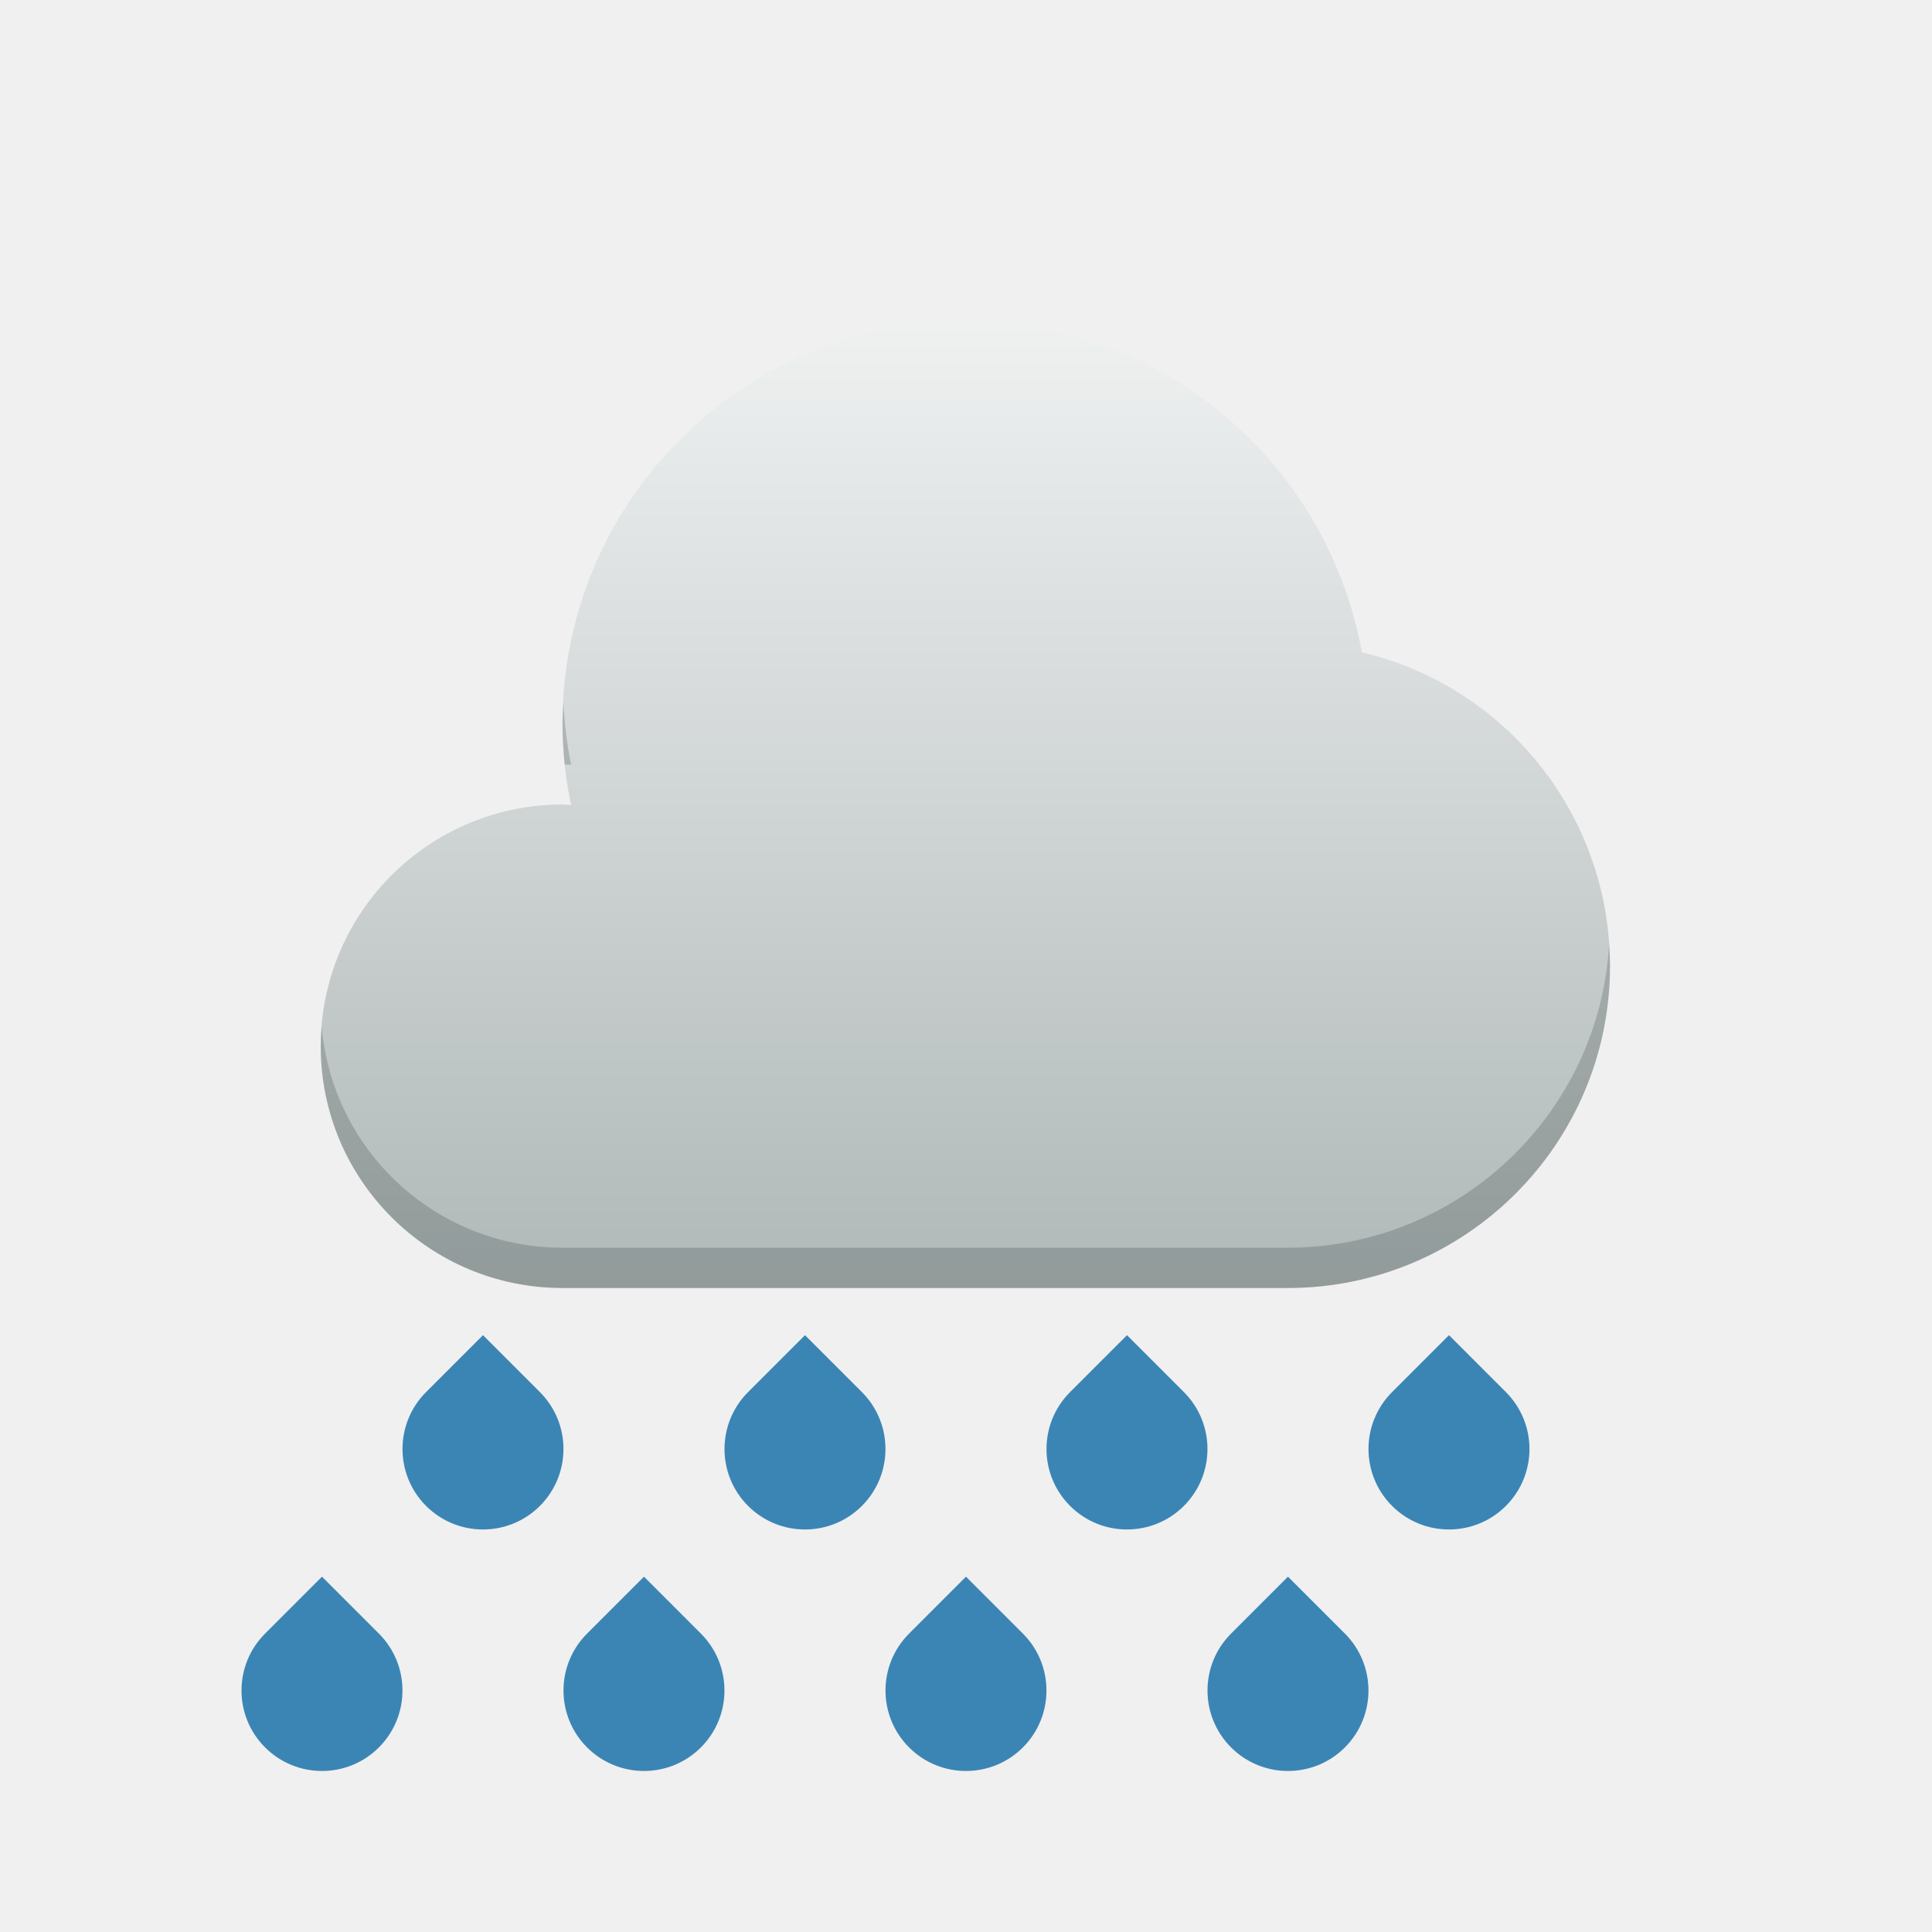
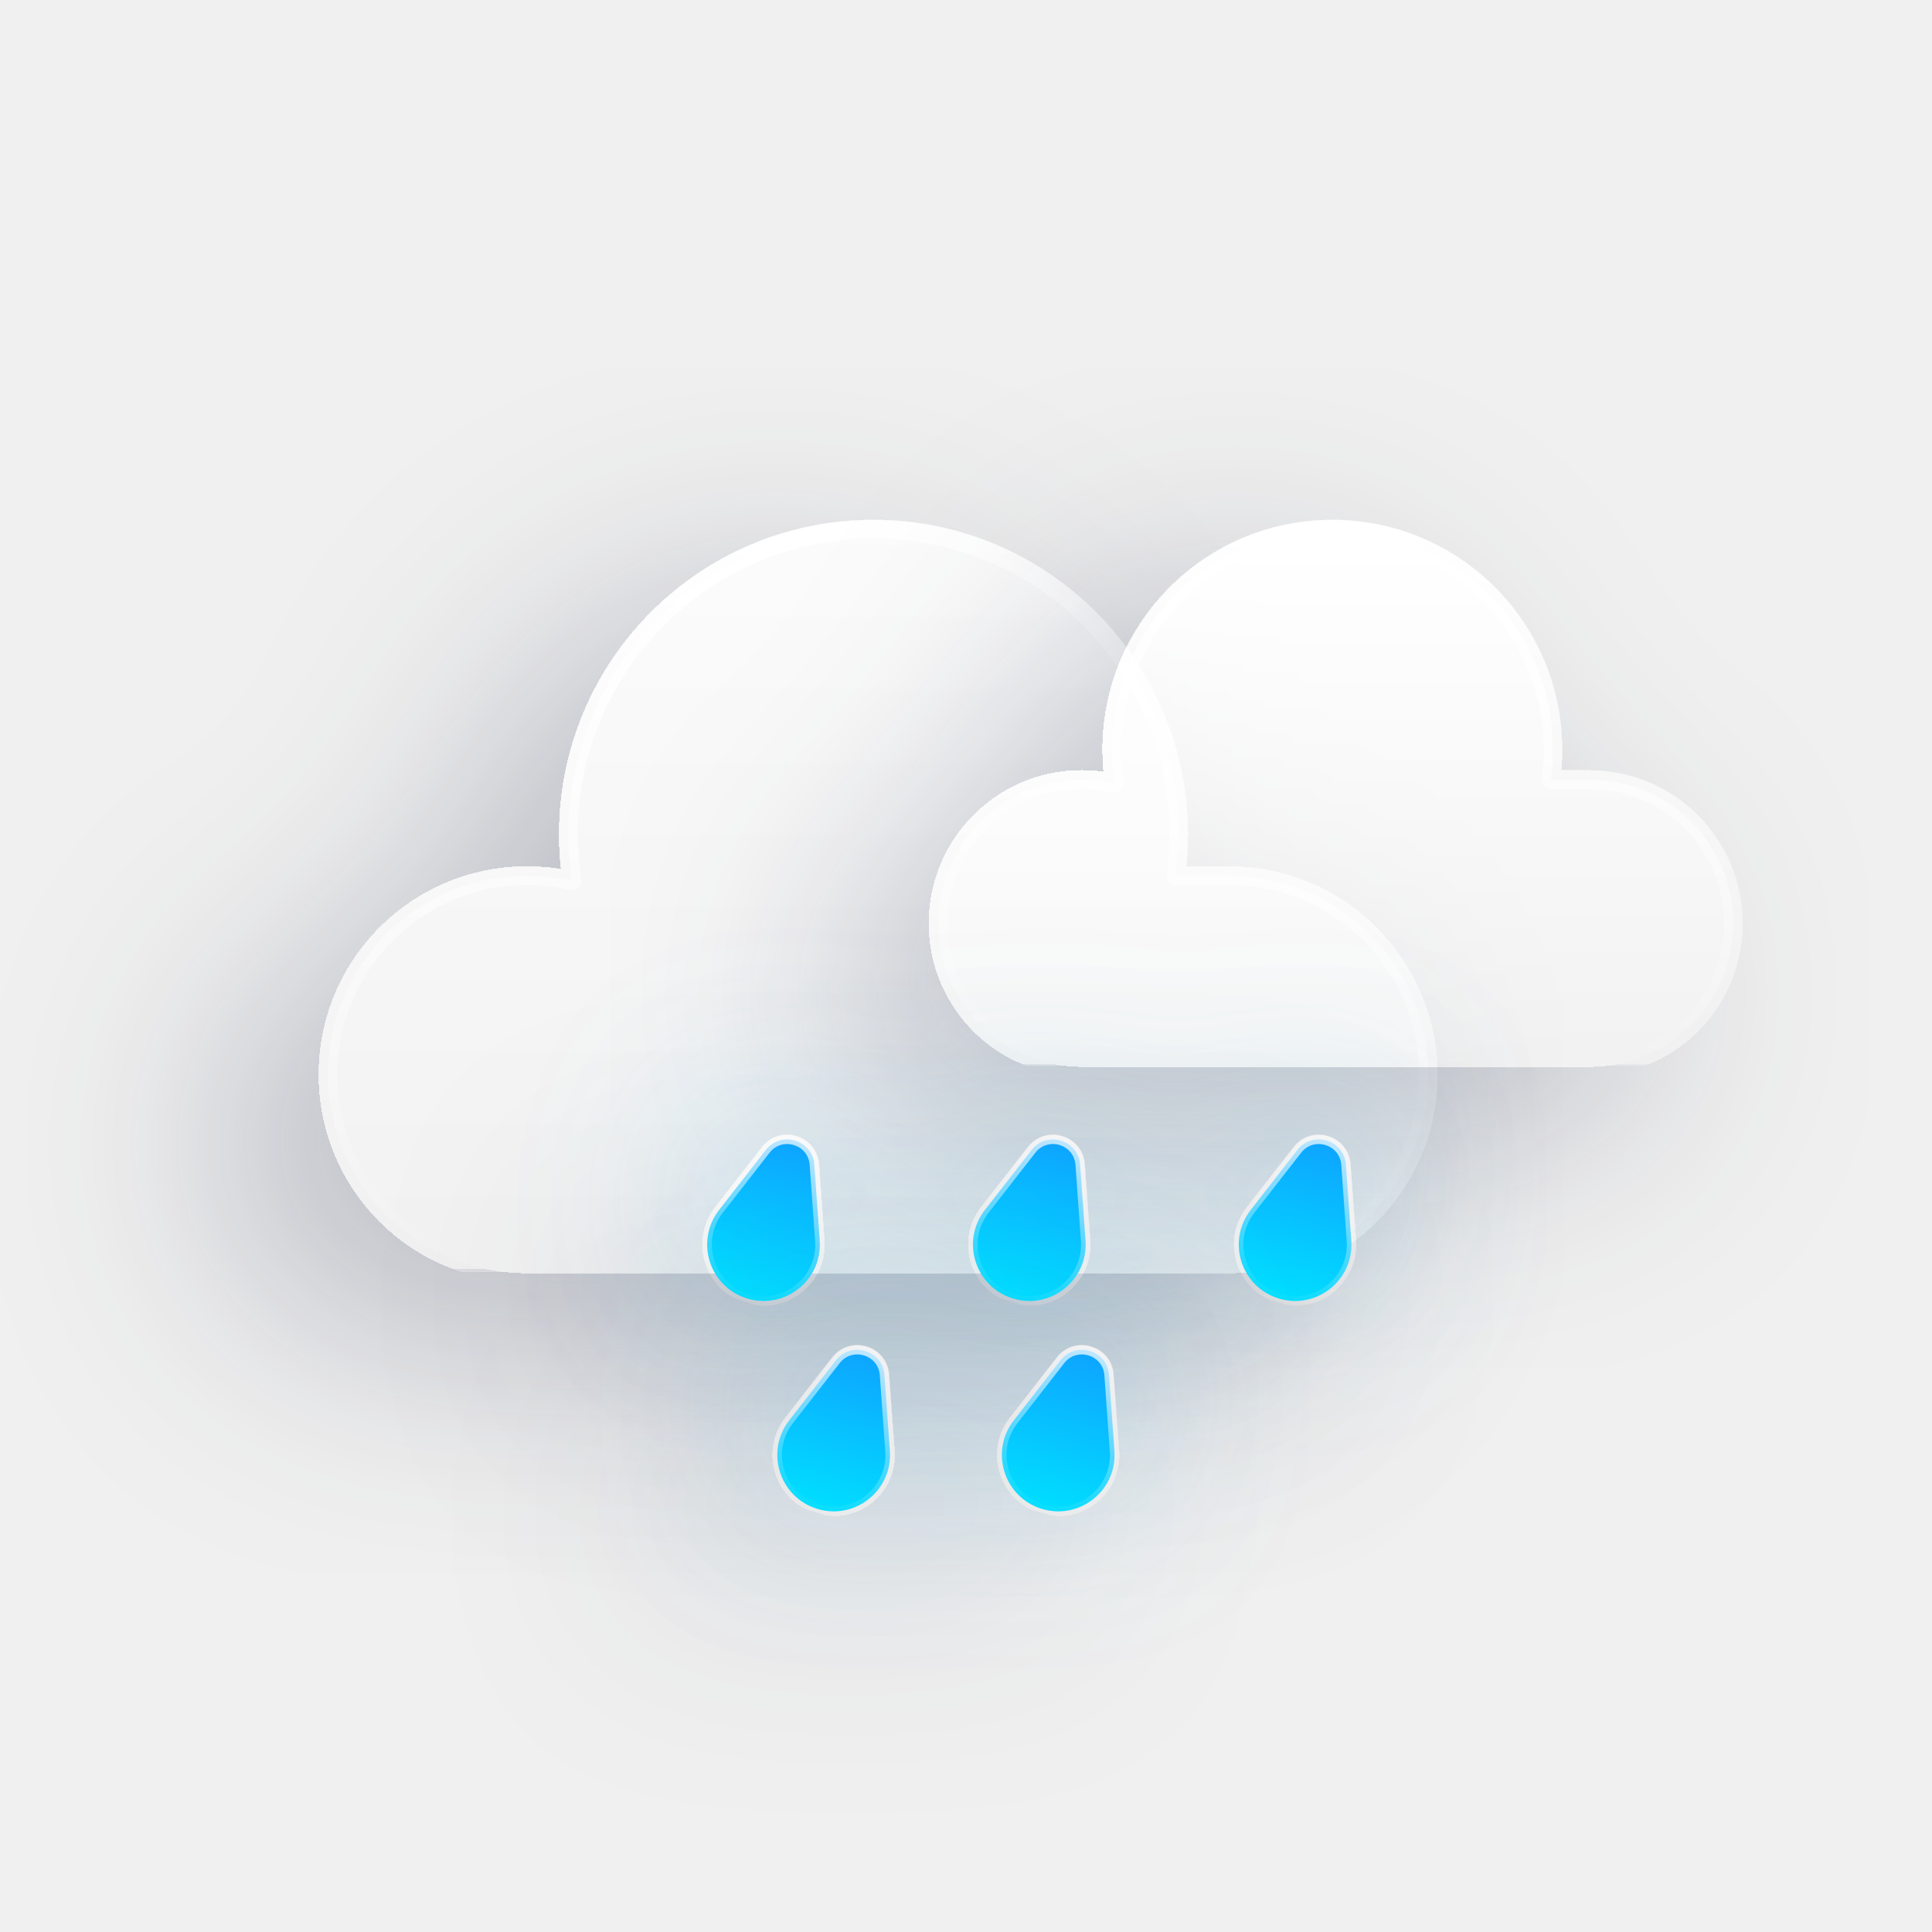
- <svg xmlns="http://www.w3.org/2000/svg" xmlns:xlink="http://www.w3.org/1999/xlink" width="48" height="48">
-   <defs>
-     <linearGradient id="0">
-       <stop stop-color="#eff1f1" />
-       <stop offset="1" stop-color="#b0b8b8" />
+ <svg xmlns="http://www.w3.org/2000/svg" enable-background="new" viewBox="0 0 48 48" version="1.1" id="svg6">
+   <defs id="defs6">
+     <filter id="filter0_d_2_127" x="340" y="419" width="338" height="261" filterUnits="userSpaceOnUse" color-interpolation-filters="sRGB">
+       <feFlood flood-opacity="0" result="BackgroundImageFix" id="feFlood11" />
+       <feColorMatrix in="SourceAlpha" type="matrix" values="0 0 0 0 0 0 0 0 0 0 0 0 0 0 0 0 0 0 127 0" result="hardAlpha" id="feColorMatrix11" />
+       <feOffset dx="-21" dy="15" id="feOffset11" />
+       <feGaussianBlur stdDeviation="25" id="feGaussianBlur11" />
+       <feComposite in2="hardAlpha" operator="out" id="feComposite11" />
+       <feColorMatrix type="matrix" values="0 0 0 0 0.114 0 0 0 0 0.149 0 0 0 0 0.275 0 0 0 0.25 0" id="feColorMatrix12" />
+       <feBlend mode="normal" in2="BackgroundImageFix" result="effect1_dropShadow_2_127" id="feBlend12" />
+       <feBlend mode="normal" in="SourceGraphic" in2="effect1_dropShadow_2_127" result="shape" id="feBlend13" />
+     </filter>
+     <linearGradient id="paint0_linear_2_127" x1="530" y1="402.5" x2="530" y2="637.5" gradientUnits="userSpaceOnUse">
+       <stop stop-color="white" id="stop23" />
+       <stop offset="1" stop-color="white" stop-opacity="0" id="stop24" />
    </linearGradient>
-     <linearGradient xlink:href="#0" id="1" y1="511.798" x2="0" y2="535.798" gradientUnits="userSpaceOnUse" gradientTransform="translate(-5,-4)" />
+     <linearGradient id="paint1_linear_2_127" x1="530" y1="454" x2="530" y2="615" gradientUnits="userSpaceOnUse">
+       <stop stop-color="white" id="stop25" />
+       <stop offset="1" stop-color="white" stop-opacity="0" id="stop26" />
+     </linearGradient>
+     <mask id="path-1-inside-1_2_127" fill="#ffffff">
+       <path fill-rule="evenodd" clip-rule="evenodd" d="m 605.5,614.997 c 0.166,0.002 0.333,0.003 0.5,0.003 23.748,0 43,-19.252 43,-43 0,-23.748 -19.252,-43 -43,-43 -0.167,0 -0.334,10e-4 -0.5,0.003 V 529 h -11.109 c 0.402,-2.943 0.609,-5.947 0.609,-9 0,-36.451 -29.549,-66 -66,-66 -36.451,0 -66,29.549 -66,66 0,3.439 0.263,6.817 0.77,10.115 C 460.631,529.386 457.361,529 454,529 c -23.748,0 -43,19.252 -43,43 0,23.748 19.252,43 43,43 0.168,0 0.335,-10e-4 0.502,-0.003 L 454.5,615 h 151 z" id="path1-3" />
+     </mask>
+     <filter id="filter1_d_2_127" x="472" y="419" width="272" height="216.353" filterUnits="userSpaceOnUse" color-interpolation-filters="sRGB">
+       <feFlood flood-opacity="0" result="BackgroundImageFix" id="feFlood13" />
+       <feColorMatrix in="SourceAlpha" type="matrix" values="0 0 0 0 0 0 0 0 0 0 0 0 0 0 0 0 0 0 127 0" result="hardAlpha" id="feColorMatrix13" />
+       <feOffset dx="-21" dy="15" id="feOffset13" />
+       <feGaussianBlur stdDeviation="25" id="feGaussianBlur13" />
+       <feComposite in2="hardAlpha" operator="out" id="feComposite13" />
+       <feColorMatrix type="matrix" values="0 0 0 0 0.113 0 0 0 0 0.149 0 0 0 0 0.275 0 0 0 0.25 0" id="feColorMatrix14" />
+       <feBlend mode="normal" in2="BackgroundImageFix" result="effect1_dropShadow_2_127" id="feBlend14" />
+       <feBlend mode="normal" in="SourceGraphic" in2="effect1_dropShadow_2_127" result="shape" id="feBlend15" />
+     </filter>
+     <linearGradient id="paint2_linear_2_127" x1="637" y1="457.5" x2="637" y2="583.5" gradientUnits="userSpaceOnUse">
+       <stop stop-color="white" id="stop27" />
+       <stop offset="1" stop-color="white" stop-opacity="0" id="stop28" />
+     </linearGradient>
+     <linearGradient id="paint3_linear_2_127" x1="629" y1="454" x2="629" y2="570.353" gradientUnits="userSpaceOnUse">
+       <stop stop-color="white" id="stop29" />
+       <stop offset="1" stop-color="white" stop-opacity="0" id="stop30" />
+     </linearGradient>
+     <mask id="path-3-inside-2_2_127" fill="#ffffff">
+       <path fill-rule="evenodd" clip-rule="evenodd" d="m 683.563,570.351 c 0.12,10e-4 0.241,0.002 0.361,0.002 17.163,0 31.076,-13.913 31.076,-31.076 0,-17.162 -13.913,-31.075 -31.076,-31.075 -0.12,0 -0.241,0 -0.361,0.002 v -0.002 h -8.028 c 0.29,-2.127 0.44,-4.298 0.44,-6.505 0,-26.342 -21.355,-47.697 -47.698,-47.697 -26.342,0 -47.697,21.355 -47.697,47.697 0,2.486 0.19,4.927 0.556,7.31 -2.268,-0.527 -4.632,-0.805 -7.06,-0.805 -17.163,0 -31.076,13.913 -31.076,31.075 0,17.163 13.913,31.076 31.076,31.076 0.121,0 0.242,-10e-4 0.363,-0.002 l -0.002,0.002 h 109.126 z" id="path4-6" />
+     </mask>
+     <filter id="filter2_dd_2_127" x="421.002" y="537.031" width="253.4" height="149.955" filterUnits="userSpaceOnUse" color-interpolation-filters="sRGB">
+       <feFlood flood-opacity="0" result="BackgroundImageFix" id="feFlood15" />
+       <feColorMatrix in="SourceAlpha" type="matrix" values="0 0 0 0 0 0 0 0 0 0 0 0 0 0 0 0 0 0 127 0" result="hardAlpha" id="feColorMatrix15" />
+       <feOffset dx="-21" dy="15" id="feOffset15" />
+       <feGaussianBlur stdDeviation="25" id="feGaussianBlur15" />
+       <feComposite in2="hardAlpha" operator="out" id="feComposite15" />
+       <feColorMatrix type="matrix" values="0 0 0 0 0.113 0 0 0 0 0.149 0 0 0 0 0.275 0 0 0 0.25 0" id="feColorMatrix16" />
+       <feBlend mode="normal" in2="BackgroundImageFix" result="effect1_dropShadow_2_127" id="feBlend16" />
+       <feColorMatrix in="SourceAlpha" type="matrix" values="0 0 0 0 0 0 0 0 0 0 0 0 0 0 0 0 0 0 127 0" result="hardAlpha" id="feColorMatrix17" />
+       <feOffset dy="-7" id="feOffset17" />
+       <feGaussianBlur stdDeviation="20.5" id="feGaussianBlur17" />
+       <feComposite in2="hardAlpha" operator="out" id="feComposite17" />
+       <feColorMatrix type="matrix" values="0 0 0 0 0.138 0 0 0 0 0.741 0 0 0 0 1 0 0 0 0.3 0" id="feColorMatrix18" />
+       <feBlend mode="normal" in2="effect1_dropShadow_2_127" result="effect2_dropShadow_2_127" id="feBlend18" />
+       <feBlend mode="normal" in="SourceGraphic" in2="effect2_dropShadow_2_127" result="shape" id="feBlend19" />
+     </filter>
+     <linearGradient id="paint4_linear_2_127" x1="515.905" y1="573.585" x2="501.359" y2="621.404" gradientUnits="userSpaceOnUse">
+       <stop stop-color="#138EFF" id="stop31" />
+       <stop offset="1" stop-color="#00E0FF" id="stop32" />
+     </linearGradient>
+     <linearGradient id="paint5_linear_2_127" x1="515.905" y1="573.585" x2="501.359" y2="621.404" gradientUnits="userSpaceOnUse">
+       <stop stop-color="white" id="stop33" />
+       <stop offset="1" stop-color="white" stop-opacity="0" id="stop34" />
+     </linearGradient>
+     <linearGradient id="paint6_linear_2_127" x1="573.413" y1="573.585" x2="558.867" y2="621.404" gradientUnits="userSpaceOnUse">
+       <stop stop-color="#138EFF" id="stop35" />
+       <stop offset="1" stop-color="#00E0FF" id="stop36" />
+     </linearGradient>
+     <linearGradient id="paint7_linear_2_127" x1="573.413" y1="573.585" x2="558.867" y2="621.404" gradientUnits="userSpaceOnUse">
+       <stop stop-color="white" id="stop37" />
+       <stop offset="1" stop-color="white" stop-opacity="0" id="stop38" />
+     </linearGradient>
+     <linearGradient id="paint8_linear_2_127" x1="630.92" y1="573.585" x2="616.374" y2="621.404" gradientUnits="userSpaceOnUse">
+       <stop stop-color="#138EFF" id="stop39" />
+       <stop offset="1" stop-color="#00E0FF" id="stop40" />
+     </linearGradient>
+     <linearGradient id="paint9_linear_2_127" x1="630.92" y1="573.585" x2="616.374" y2="621.404" gradientUnits="userSpaceOnUse">
+       <stop stop-color="white" id="stop41" />
+       <stop offset="1" stop-color="white" stop-opacity="0" id="stop42" />
+     </linearGradient>
+     <filter id="filter3_dd_2_127" x="436.175" y="582.551" width="186.972" height="149.955" filterUnits="userSpaceOnUse" color-interpolation-filters="sRGB">
+       <feFlood flood-opacity="0" result="BackgroundImageFix" id="feFlood19" />
+       <feColorMatrix in="SourceAlpha" type="matrix" values="0 0 0 0 0 0 0 0 0 0 0 0 0 0 0 0 0 0 127 0" result="hardAlpha" id="feColorMatrix19" />
+       <feOffset dx="-21" dy="15" id="feOffset19" />
+       <feGaussianBlur stdDeviation="25" id="feGaussianBlur19" />
+       <feComposite in2="hardAlpha" operator="out" id="feComposite19" />
+       <feColorMatrix type="matrix" values="0 0 0 0 0.113 0 0 0 0 0.149 0 0 0 0 0.275 0 0 0 0.25 0" id="feColorMatrix20" />
+       <feBlend mode="normal" in2="BackgroundImageFix" result="effect1_dropShadow_2_127" id="feBlend20" />
+       <feColorMatrix in="SourceAlpha" type="matrix" values="0 0 0 0 0 0 0 0 0 0 0 0 0 0 0 0 0 0 127 0" result="hardAlpha" id="feColorMatrix21" />
+       <feOffset dy="-7" id="feOffset21" />
+       <feGaussianBlur stdDeviation="20.5" id="feGaussianBlur21" />
+       <feComposite in2="hardAlpha" operator="out" id="feComposite21" />
+       <feColorMatrix type="matrix" values="0 0 0 0 0.138 0 0 0 0 0.741 0 0 0 0 1 0 0 0 0.3 0" id="feColorMatrix22" />
+       <feBlend mode="normal" in2="effect1_dropShadow_2_127" result="effect2_dropShadow_2_127" id="feBlend22" />
+       <feBlend mode="normal" in="SourceGraphic" in2="effect2_dropShadow_2_127" result="shape" id="feBlend23" />
+     </filter>
+     <linearGradient id="paint10_linear_2_127" x1="531.079" y1="619.105" x2="516.533" y2="666.925" gradientUnits="userSpaceOnUse">
+       <stop stop-color="#138EFF" id="stop43" />
+       <stop offset="1" stop-color="#00E0FF" id="stop44" />
+     </linearGradient>
+     <linearGradient id="paint11_linear_2_127" x1="531.079" y1="619.105" x2="516.533" y2="666.925" gradientUnits="userSpaceOnUse">
+       <stop stop-color="white" id="stop45" />
+       <stop offset="1" stop-color="white" stop-opacity="0" id="stop46" />
+     </linearGradient>
+     <linearGradient id="paint12_linear_2_127" x1="579.666" y1="619.105" x2="565.12" y2="666.925" gradientUnits="userSpaceOnUse">
+       <stop stop-color="#138EFF" id="stop47" />
+       <stop offset="1" stop-color="#00E0FF" id="stop48" />
+     </linearGradient>
+     <linearGradient id="paint13_linear_2_127" x1="579.666" y1="619.105" x2="565.12" y2="666.925" gradientUnits="userSpaceOnUse">
+       <stop stop-color="white" id="stop49" />
+       <stop offset="1" stop-color="white" stop-opacity="0" id="stop50" />
+     </linearGradient>
  </defs>
-   <g transform="translate(-384.5714,-499.798)">
-     <path d="m 408.555,507.774 a 10.01,10.01 0 0 1 9.85,8.231 8.008,8.008 0 0 1 6.166,7.785 8.008,8.008 0 0 1 -8.008,8.008 l -18.018,0 a 6.006,6.006 0 0 1 -6.006,-6.006 6.006,6.006 0 0 1 6.006,-6.006 6.006,6.006 0 0 1 0.215,0.012 10.01,10.01 0 0 1 -0.215,-2.014 10.01,10.01 0 0 1 10.01,-10.01 z" fill="url(#1)" color="#4d4d4d" />
-     <g fill="#3b85b5">
-       <path d="m 415.157,540.384 a 2,2 0 0 0 0,2.828 2,2 0 0 0 2.828,0 2,2 0 0 0 0,-2.828 l -1.414,-1.414 -1.414,1.414 z" />
-       <path d="m 407.157,540.384 a 2,2 0 0 0 0,2.828 2,2 0 0 0 2.828,0 2,2 0 0 0 0,-2.828 l -1.414,-1.414 -1.414,1.414 z" />
-       <path d="m 399.157,540.384 a 2,2 0 0 0 0,2.828 2,2 0 0 0 2.828,0 2,2 0 0 0 0,-2.828 l -1.414,-1.414 -1.414,1.414 z" />
-       <path d="m 391.157,540.384 a 2,2 0 0 0 0,2.828 2,2 0 0 0 2.828,0 2,2 0 0 0 0,-2.828 l -1.414,-1.414 -1.414,1.414 z" />
-       <path d="m 419.157,534.384 a 2,2 0 0 0 0,2.828 2,2 0 0 0 2.828,0 2,2 0 0 0 0,-2.828 l -1.414,-1.414 -1.414,1.414 z" />
-       <path d="m 411.157,534.384 a 2,2 0 0 0 0,2.828 2,2 0 0 0 2.828,0 2,2 0 0 0 0,-2.828 l -1.414,-1.414 -1.414,1.414 z" />
-       <path d="m 403.157,534.384 a 2,2 0 0 0 0,2.828 2,2 0 0 0 2.828,0 2,2 0 0 0 0,-2.828 l -1.414,-1.414 -1.414,1.414 z" />
-       <path d="m 395.157,534.384 a 2,2 0 0 0 0,2.828 2,2 0 0 0 2.828,0 2,2 0 0 0 0,-2.828 l -1.414,-1.414 -1.414,1.414 z" />
+   <g id="g50" transform="matrix(0.1148303,0,0,0.1148303,-39.04231,-38.98579)">
+     <g filter="url(#filter0_d_2_127)" data-figma-bg-blur-radius="14" id="g3">
+       <mask id="mask2" fill="#ffffff">
+         <path fill-rule="evenodd" clip-rule="evenodd" d="m 605.5,614.997 c 0.166,0.002 0.333,0.003 0.5,0.003 23.748,0 43,-19.252 43,-43 0,-23.748 -19.252,-43 -43,-43 -0.167,0 -0.334,10e-4 -0.5,0.003 V 529 h -11.109 c 0.402,-2.943 0.609,-5.947 0.609,-9 0,-36.451 -29.549,-66 -66,-66 -36.451,0 -66,29.549 -66,66 0,3.439 0.263,6.817 0.77,10.115 C 460.631,529.386 457.361,529 454,529 c -23.748,0 -43,19.252 -43,43 0,23.748 19.252,43 43,43 0.168,0 0.335,-10e-4 0.502,-0.003 L 454.5,615 h 151 z" id="path2-7" />
+       </mask>
+       <path fill-rule="evenodd" clip-rule="evenodd" d="m 605.5,614.997 c 0.166,0.002 0.333,0.003 0.5,0.003 23.748,0 43,-19.252 43,-43 0,-23.748 -19.252,-43 -43,-43 -0.167,0 -0.334,10e-4 -0.5,0.003 V 529 h -11.109 c 0.402,-2.943 0.609,-5.947 0.609,-9 0,-36.451 -29.549,-66 -66,-66 -36.451,0 -66,29.549 -66,66 0,3.439 0.263,6.817 0.77,10.115 C 460.631,529.386 457.361,529 454,529 c -23.748,0 -43,19.252 -43,43 0,23.748 19.252,43 43,43 0.168,0 0.335,-10e-4 0.502,-0.003 L 454.5,615 h 151 z" shape-rendering="crispEdges" id="path3-5" style="fill:url(#paint0_linear_2_127)" />
+       <path d="m 605.5,614.997 0.023,-2 c -0.535,-0.006 -1.049,0.202 -1.429,0.578 -0.38,0.376 -0.594,0.888 -0.594,1.422 z m 0,-85.994 h -2 c 0,0.534 0.214,1.046 0.594,1.422 0.38,0.376 0.894,0.584 1.429,0.578 z m 0,-0.003 h 2 c 0,-1.105 -0.895,-2 -2,-2 z m -11.109,0 -1.981,-0.27 c -0.078,0.572 0.095,1.15 0.475,1.585 0.38,0.435 0.929,0.685 1.506,0.685 z m -130.621,1.115 -0.452,1.948 c 0.646,0.15 1.325,-0.03 1.812,-0.481 0.487,-0.452 0.718,-1.115 0.617,-1.771 z m -9.268,84.882 1.57,1.24 c 0.477,-0.605 0.565,-1.43 0.225,-2.122 -0.34,-0.692 -1.047,-1.127 -1.818,-1.118 z M 454.5,615 l -1.569,-1.24 c -0.476,0.602 -0.565,1.422 -0.231,2.112 0.334,0.69 1.033,1.128 1.8,1.128 z m 151,0 v 2 c 1.105,0 2,-0.895 2,-2 z m -0.023,1.997 c 0.174,0.002 0.348,0.003 0.523,0.003 v -4 c -0.159,0 -0.318,-10e-4 -0.477,-0.003 z M 606,617 c 24.853,0 45,-20.147 45,-45 h -4 c 0,22.644 -18.356,41 -41,41 z m 45,-45 c 0,-24.853 -20.147,-45 -45,-45 v 4 c 22.644,0 41,18.356 41,41 z m -45,-45 c -0.174,0 -0.349,10e-4 -0.523,0.003 l 0.046,4 C 605.682,531.001 605.841,531 606,531 Z m -2.5,2 v 0.003 h 4 V 529 Z m -9.109,2 H 605.5 v -4 h -11.109 z m 1.982,-1.73 C 596.787,526.238 597,523.143 597,520 h -4 c 0,2.962 -0.201,5.876 -0.59,8.73 z M 597,520 c 0,-37.555 -30.445,-68 -68,-68 v 4 c 35.346,0 64,28.654 64,64 z m -68,-68 c -37.555,0 -68,30.445 -68,68 h 4 c 0,-35.346 28.654,-64 64,-64 z m -68,68 c 0,3.542 0.271,7.021 0.793,10.419 l 3.954,-0.608 C 465.255,526.614 465,523.337 465,520 Z m 3.223,8.167 C 460.937,527.403 457.514,527 454,527 v 4 c 3.207,0 6.326,0.368 9.318,1.063 z M 454,527 c -24.853,0 -45,20.147 -45,45 h 4 c 0,-22.644 18.356,-41 41,-41 z m -45,45 c 0,24.853 20.147,45 45,45 v -4 c -22.644,0 -41,-18.356 -41,-41 z m 45,45 c 0.175,0 0.35,-10e-4 0.525,-0.003 l -0.046,-4 C 454.32,612.999 454.16,613 454,613 Z m 2.069,-0.76 0.003,-0.003 -3.139,-2.48 -0.002,0.003 z M 605.5,613 h -151 v 4 h 151 z m -2,1.997 V 615 h 4 v -0.003 z" id="path5-3" style="fill:url(#paint1_linear_2_127)" />
    </g>
-     <path d="m 398.571,517.261 a 10.01,10.01 0 0 0 -0.025,0.523 10.01,10.01 0 0 0 0.055,1.006 6.006,6.006 0 0 1 0.16,0.008 10.01,10.01 0 0 1 -0.189,-1.537 z m 25.977,6.021 a 8.008,8.008 0 0 1 -7.984,7.516 l -18.018,0 a 6.006,6.006 0 0 1 -5.982,-5.496 6.006,6.006 0 0 0 -0.023,0.49 6.006,6.006 0 0 0 6.006,6.006 l 18.018,0 a 8.008,8.008 0 0 0 8.008,-8.008 8.008,8.008 0 0 0 -0.023,-0.508 z" opacity="0.2" fill="#172525" color="#4d4d4d" />
+     <g filter="url(#filter1_d_2_127)" data-figma-bg-blur-radius="14" id="g6-5">
+       <mask id="mask6" fill="#ffffff">
+         <path fill-rule="evenodd" clip-rule="evenodd" d="m 683.563,570.351 c 0.12,10e-4 0.241,0.002 0.361,0.002 17.163,0 31.076,-13.913 31.076,-31.076 0,-17.162 -13.913,-31.075 -31.076,-31.075 -0.12,0 -0.241,0 -0.361,0.002 v -0.002 h -8.028 c 0.29,-2.127 0.44,-4.298 0.44,-6.505 0,-26.342 -21.355,-47.697 -47.698,-47.697 -26.342,0 -47.697,21.355 -47.697,47.697 0,2.486 0.19,4.927 0.556,7.31 -2.268,-0.527 -4.632,-0.805 -7.06,-0.805 -17.163,0 -31.076,13.913 -31.076,31.075 0,17.163 13.913,31.076 31.076,31.076 0.121,0 0.242,-10e-4 0.363,-0.002 l -0.002,0.002 h 109.126 z" id="path6-6" />
+       </mask>
+       <path fill-rule="evenodd" clip-rule="evenodd" d="m 683.563,570.351 c 0.12,10e-4 0.241,0.002 0.361,0.002 17.163,0 31.076,-13.913 31.076,-31.076 0,-17.162 -13.913,-31.075 -31.076,-31.075 -0.12,0 -0.241,0 -0.361,0.002 v -0.002 h -8.028 c 0.29,-2.127 0.44,-4.298 0.44,-6.505 0,-26.342 -21.355,-47.697 -47.698,-47.697 -26.342,0 -47.697,21.355 -47.697,47.697 0,2.486 0.19,4.927 0.556,7.31 -2.268,-0.527 -4.632,-0.805 -7.06,-0.805 -17.163,0 -31.076,13.913 -31.076,31.075 0,17.163 13.913,31.076 31.076,31.076 0.121,0 0.242,-10e-4 0.363,-0.002 l -0.002,0.002 h 109.126 z" shape-rendering="crispEdges" id="path7" style="fill:url(#paint2_linear_2_127)" />
+       <path d="m 683.563,570.351 0.023,-2 c -0.534,-0.006 -1.049,0.202 -1.429,0.578 -0.38,0.375 -0.594,0.887 -0.594,1.422 z m 0,-62.147 h -2 c 0,0.534 0.214,1.046 0.594,1.422 0.38,0.376 0.894,0.584 1.429,0.578 z m 0,-0.002 h 2 c 0,-1.105 -0.895,-2 -2,-2 z m -8.028,0 -1.982,-0.271 c -0.078,0.573 0.096,1.151 0.475,1.586 0.38,0.435 0.929,0.685 1.507,0.685 z m -94.399,0.805 -0.452,1.948 c 0.646,0.151 1.325,-0.03 1.812,-0.481 0.487,-0.451 0.718,-1.115 0.617,-1.771 z m -6.697,61.344 1.569,1.239 c 0.478,-0.605 0.565,-1.43 0.225,-2.122 -0.34,-0.691 -1.047,-1.126 -1.817,-1.117 z m -0.002,0.002 -1.57,-1.239 c -0.475,0.601 -0.564,1.421 -0.23,2.111 0.334,0.69 1.033,1.128 1.8,1.128 z m 109.126,0 v 2 c 1.105,0 2,-0.895 2,-2 z m -0.023,1.998 c 0.128,10e-4 0.256,0.002 0.384,0.002 v -4 c -0.113,0 -0.225,-10e-4 -0.338,-0.002 z m 0.384,0.002 c 18.268,0 33.076,-14.809 33.076,-33.076 h -4 c 0,16.058 -13.018,29.076 -29.076,29.076 z M 717,539.277 c 0,-18.267 -14.808,-33.075 -33.076,-33.075 v 4 c 16.058,0 29.076,13.017 29.076,29.075 z m -33.076,-33.075 c -0.128,0 -0.256,0 -0.384,0.002 l 0.046,4 c 0.113,-0.002 0.225,-0.002 0.338,-0.002 z m -2.361,2 v 0.002 h 4 v -0.002 z m -6.028,2 h 8.028 v -4 h -8.028 z m 1.982,-1.73 c 0.302,-2.216 0.458,-4.478 0.458,-6.775 h -4 c 0,2.116 -0.144,4.197 -0.422,6.234 z m 0.458,-6.775 C 677.975,474.25 655.724,452 628.277,452 v 4 c 25.238,0 45.698,20.459 45.698,45.697 z M 628.277,452 c -27.447,0 -49.697,22.25 -49.697,49.697 h 4 C 582.58,476.459 603.039,456 628.277,456 Z m -49.697,49.697 c 0,2.588 0.198,5.131 0.58,7.614 l 3.953,-0.608 c -0.351,-2.282 -0.533,-4.622 -0.533,-7.006 z m 3.009,5.362 c -2.416,-0.561 -4.931,-0.857 -7.513,-0.857 v 4 c 2.275,0 4.487,0.261 6.608,0.753 z m -7.513,-0.857 C 555.808,506.202 541,521.01 541,539.277 h 4 c 0,-16.058 13.018,-29.075 29.076,-29.075 z M 541,539.277 c 0,18.267 14.808,33.076 33.076,33.076 v -4 C 558.018,568.353 545,555.335 545,539.277 Z m 33.076,33.076 c 0.128,0 0.257,-10e-4 0.385,-0.002 l -0.045,-4 c -0.113,10e-4 -0.227,0.002 -0.34,0.002 z m 1.931,-0.761 0.001,-0.002 -3.139,-2.478 -0.002,0.002 z m 107.556,-3.239 H 574.437 v 4 h 109.126 z m -2,1.998 v 0.002 h 4 v -0.002 z" id="path8" style="fill:url(#paint3_linear_2_127)" />
+     </g>
+     <g filter="url(#filter2_dd_2_127)" id="g9">
+       <path d="m 505.708,588.3 c 3.302,-4.238 10.09,-2.173 10.473,3.186 l 1.173,16.433 c 0.609,8.528 -7.523,15.017 -15.704,12.529 -8.18,-2.489 -11.322,-12.407 -6.067,-19.152 z" stroke-width="2" id="path9" style="fill:url(#paint4_linear_2_127);stroke:url(#paint5_linear_2_127)" />
+       <path d="m 563.215,588.3 c 3.302,-4.238 10.091,-2.173 10.473,3.186 l 1.174,16.433 c 0.609,8.528 -7.524,15.017 -15.704,12.529 -8.181,-2.489 -11.323,-12.407 -6.068,-19.152 z" stroke-width="2" id="path10" style="fill:url(#paint6_linear_2_127);stroke:url(#paint7_linear_2_127)" />
+       <path d="m 620.723,588.3 c 3.301,-4.238 10.09,-2.173 10.473,3.186 l 1.173,16.433 c 0.609,8.528 -7.524,15.017 -15.704,12.529 -8.18,-2.489 -11.323,-12.407 -6.068,-19.152 z" stroke-width="2" id="path11" style="fill:url(#paint8_linear_2_127);stroke:url(#paint9_linear_2_127)" />
+     </g>
+     <g filter="url(#filter3_dd_2_127)" id="g11">
+       <path d="m 520.882,633.82 c 3.301,-4.237 10.09,-2.173 10.472,3.186 l 1.174,16.433 c 0.609,8.529 -7.524,15.017 -15.704,12.529 -8.18,-2.488 -11.323,-12.407 -6.068,-19.151 z" stroke-width="2" id="path12" style="fill:url(#paint10_linear_2_127);stroke:url(#paint11_linear_2_127)" />
+       <path d="m 569.468,633.82 c 3.302,-4.237 10.091,-2.173 10.473,3.186 l 1.174,16.433 c 0.609,8.529 -7.524,15.017 -15.704,12.529 -8.18,-2.488 -11.323,-12.407 -6.068,-19.151 z" stroke-width="2" id="path13" style="fill:url(#paint12_linear_2_127);stroke:url(#paint13_linear_2_127)" />
+     </g>
  </g>
</svg>
